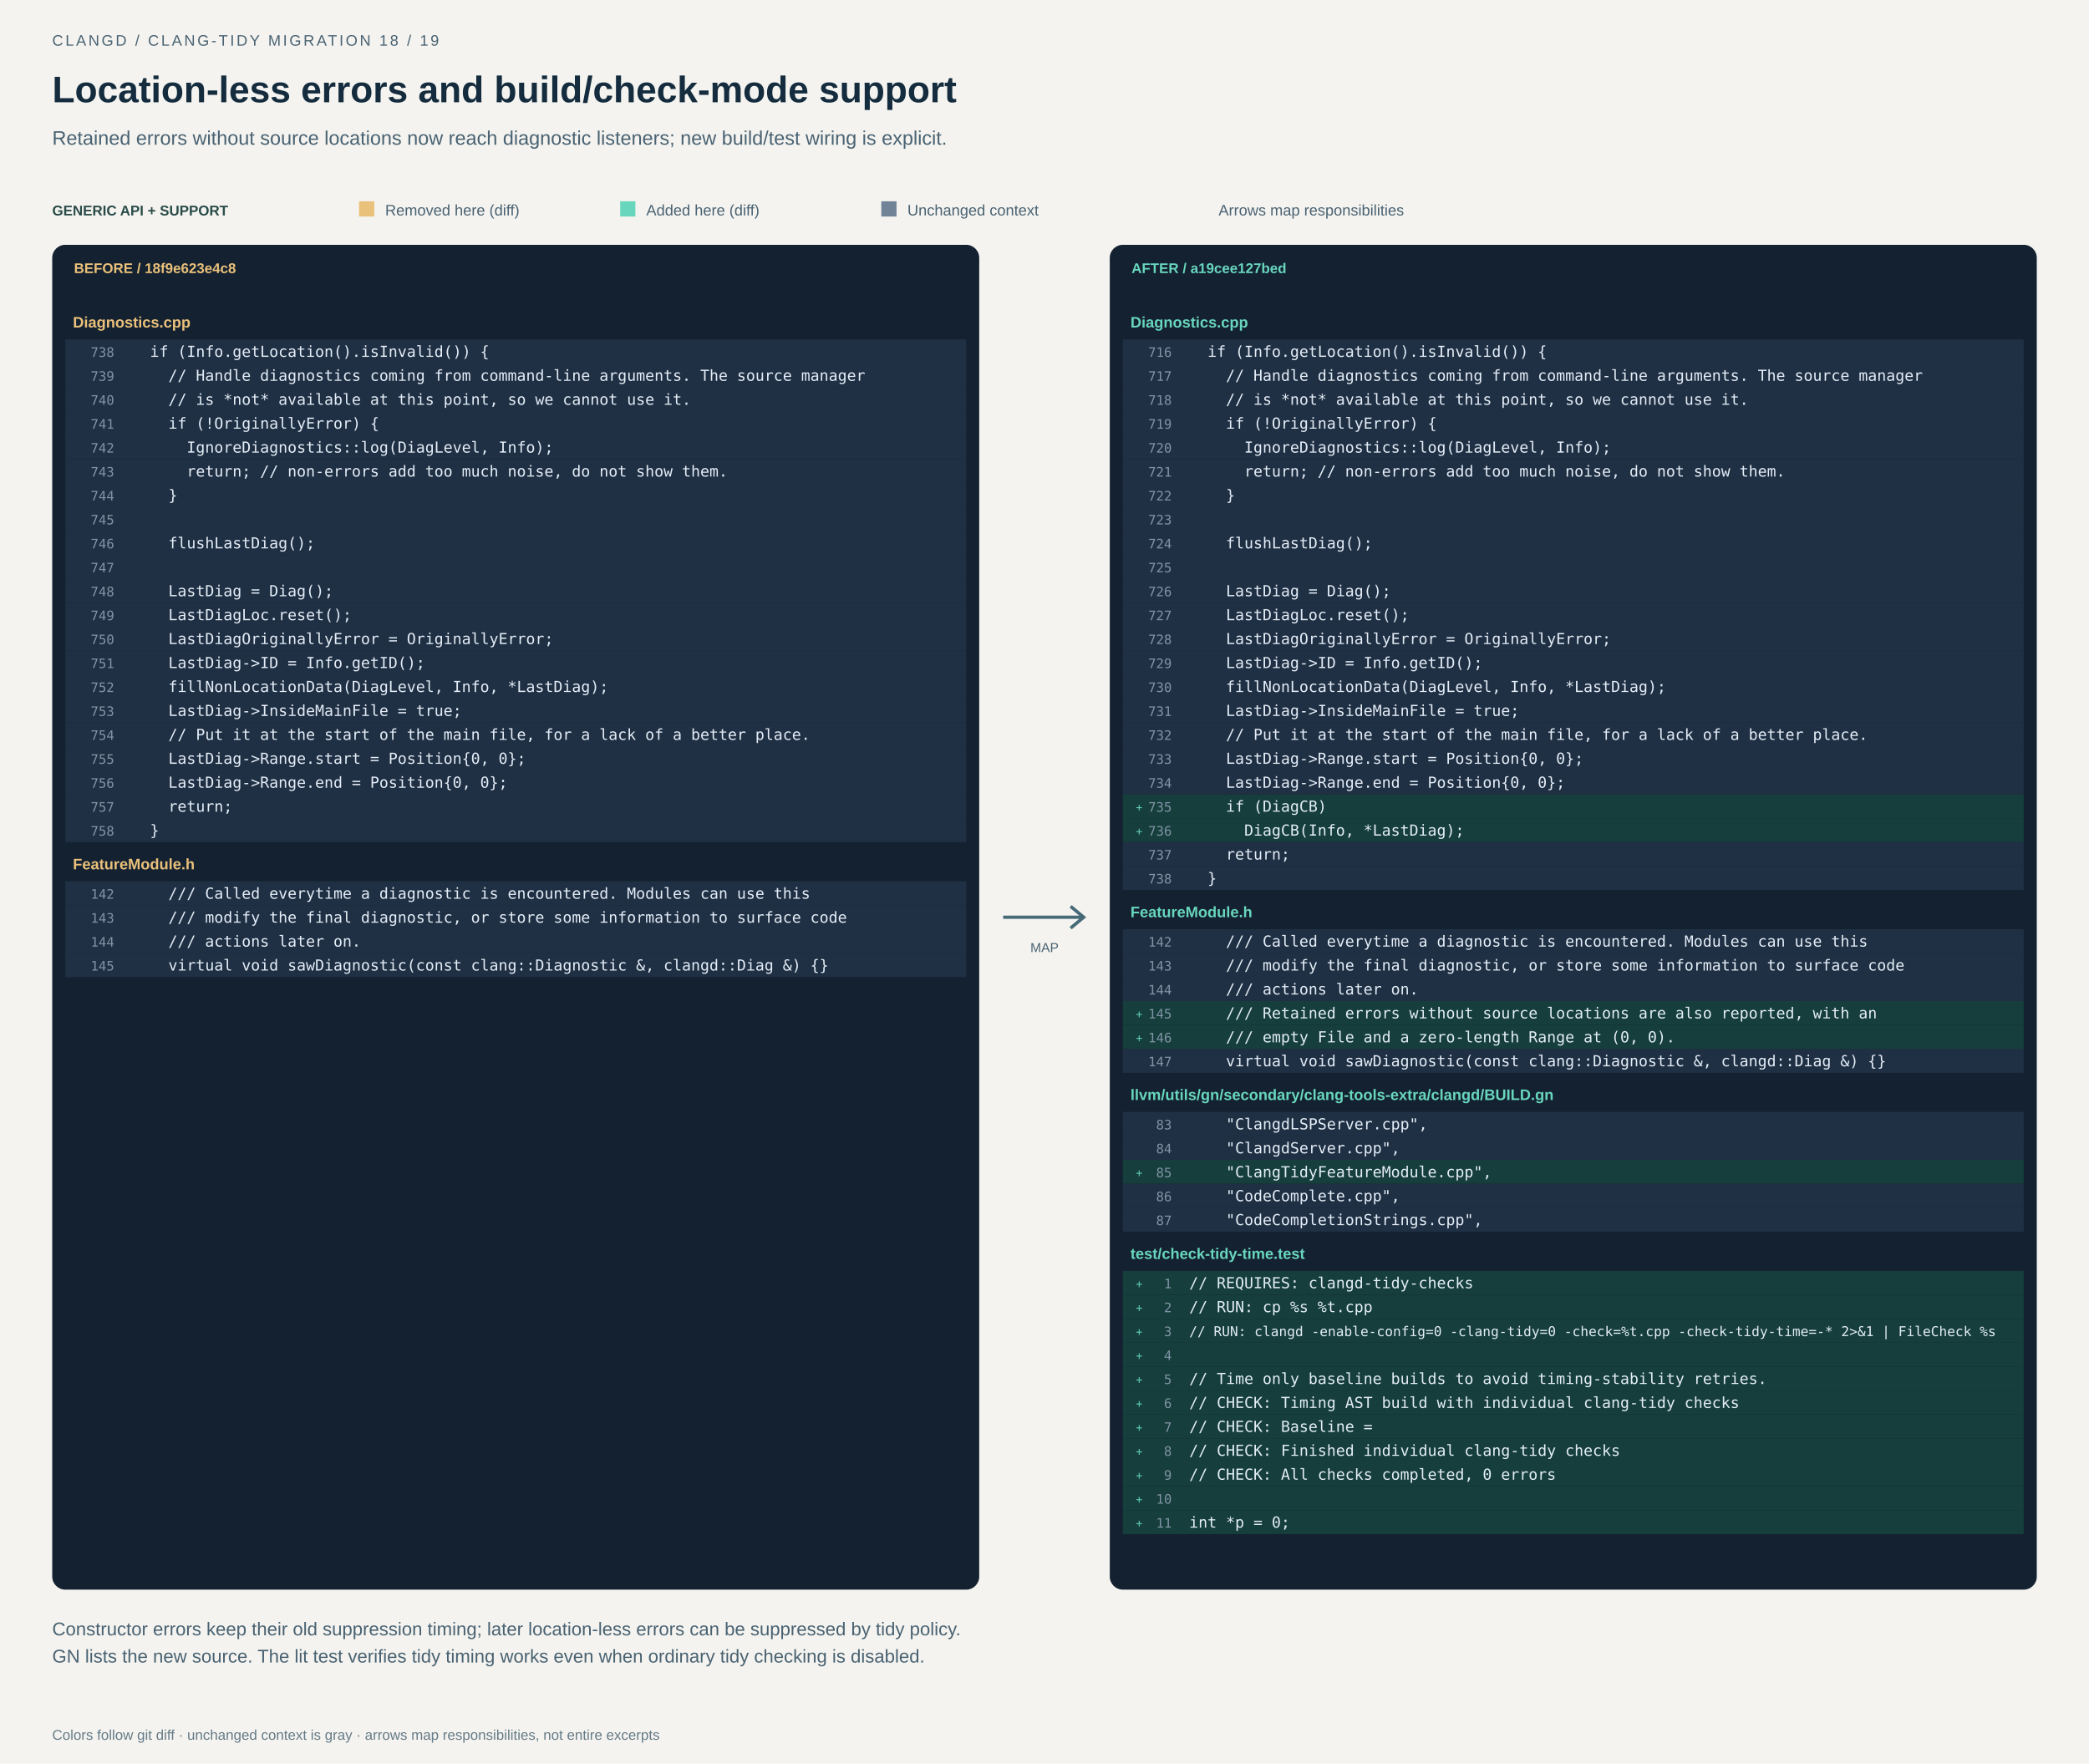
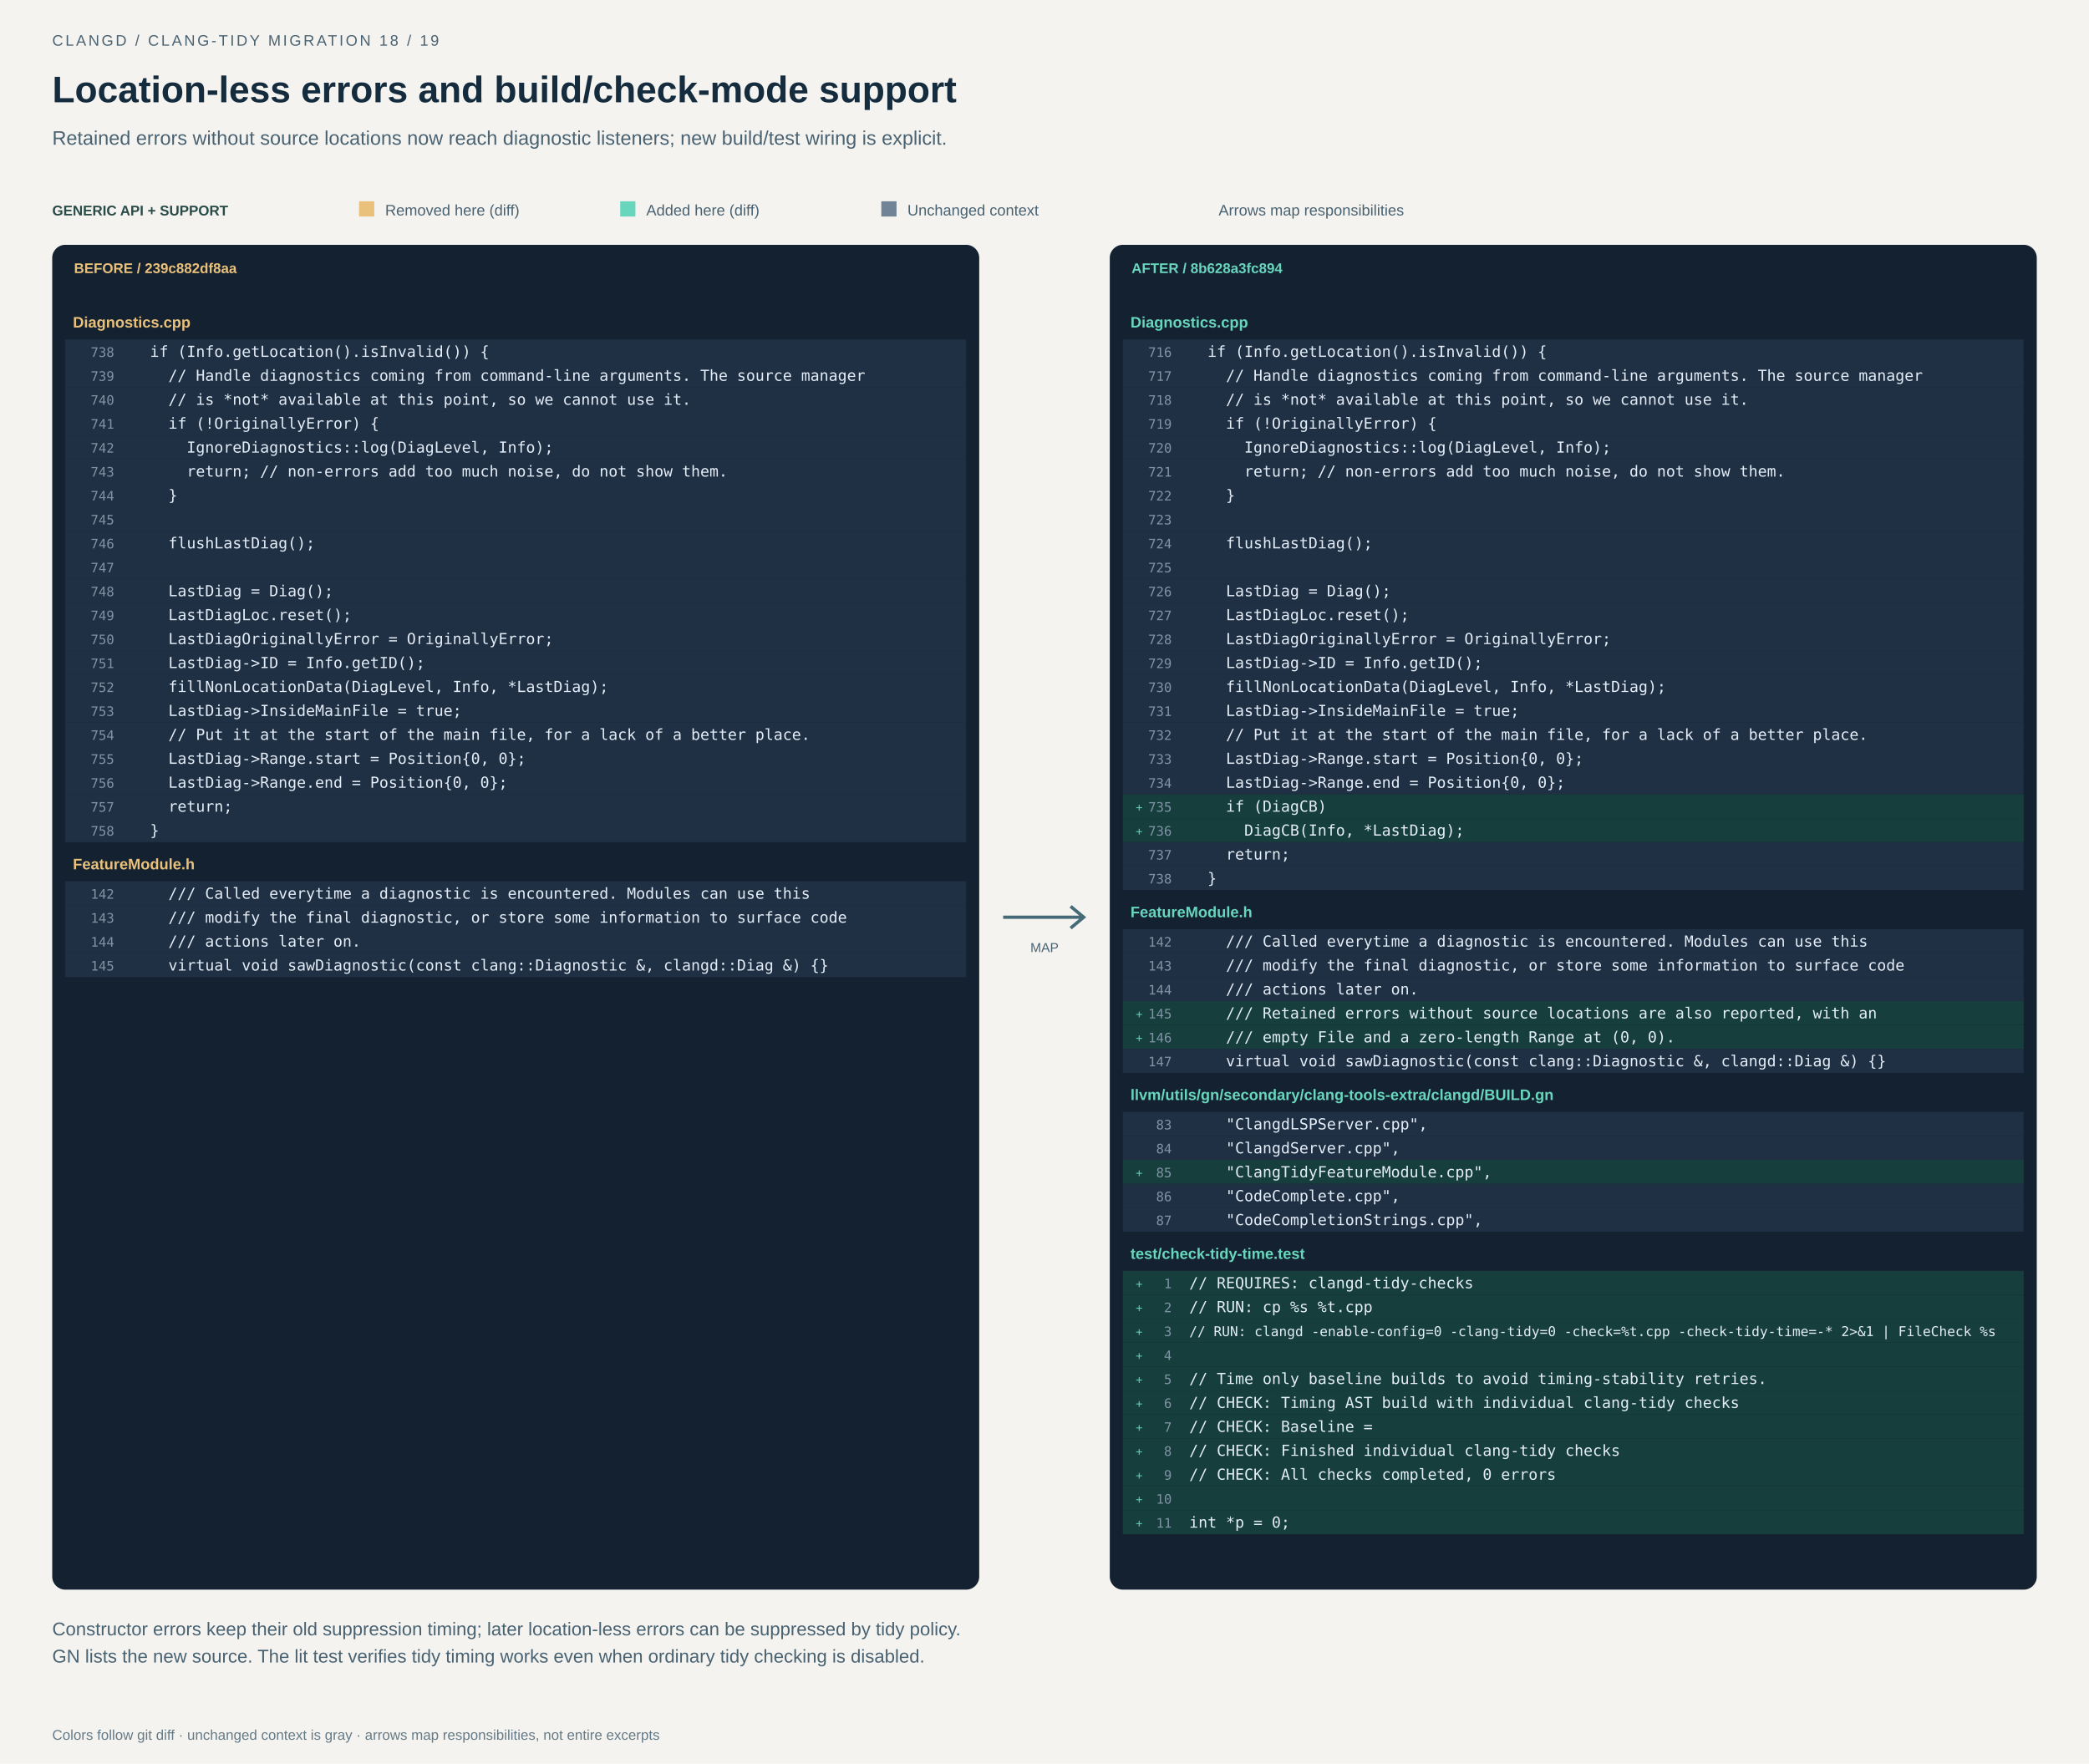
<svg xmlns="http://www.w3.org/2000/svg" width="1920" height="1621" viewBox="0 0 1920 1621">
  <rect width="1920" height="1621" fill="#f4f3ef" />
  <text x="48" y="42" font-family="Arial,Helvetica,sans-serif" font-size="16" fill="#496272" letter-spacing="2" style="font-size:14px">CLANGD / CLANG-TIDY MIGRATION     18 / 19</text>
  <text x="48" y="94" font-family="Arial,Helvetica,sans-serif" font-size="16" fill="#496272" font-weight="700" style="fill:#142c3e;font-size:34px">Location-less errors and build/check-mode support</text>
  <text x="48" y="133" font-family="Arial,Helvetica,sans-serif" font-size="16" fill="#496272" style="font-size:18px">Retained errors without source locations now reach diagnostic listeners; new build/test wiring is explicit.</text>
  <text x="48" y="198" font-family="Arial,Helvetica,sans-serif" font-size="16" fill="#496272" font-weight="700" style="fill:#294b48;font-size:13px">GENERIC API + SUPPORT</text>
  <rect x="330" y="185" width="14" height="14" fill="#eac17a" />
  <text x="354" y="198" font-family="Arial,Helvetica,sans-serif" font-size="16" fill="#496272" style="font-size:14px">Removed here (diff)</text>
  <rect x="570" y="185" width="14" height="14" fill="#68d6bd" />
  <text x="594" y="198" font-family="Arial,Helvetica,sans-serif" font-size="16" fill="#496272" style="font-size:14px">Added here (diff)</text>
  <rect x="810" y="185" width="14" height="14" fill="#718397" />
  <text x="834" y="198" font-family="Arial,Helvetica,sans-serif" font-size="16" fill="#496272" style="font-size:14px">Unchanged context</text>
  <text x="1120" y="198" font-family="Arial,Helvetica,sans-serif" font-size="16" fill="#496272" style="font-size:14px">Arrows map responsibilities</text>
  <rect x="48" y="225" width="852" height="1236" rx="12" fill="#142131" />
-   <text x="68" y="251" font-family="Arial,Helvetica,sans-serif" font-size="16" fill="#496272" style="fill:#eac17a;font-size:13px" font-weight="700">BEFORE / 18f9e623e4c8</text>
-   <a href="https://github.com/ArcsinX/llvm-project/blob/18f9e623e4c891ba31ff817c07197707ac9bc593/clang-tools-extra/clangd/Diagnostics.cpp#L738">
+   <text x="68" y="251" font-family="Arial,Helvetica,sans-serif" font-size="16" fill="#496272" style="fill:#eac17a;font-size:13px" font-weight="700">BEFORE / 239c882df8aa</text>
+   <a href="https://github.com/ArcsinX/llvm-project/blob/239c882df8aa5e256256843090984ee90b43e835/clang-tools-extra/clangd/Diagnostics.cpp#L738">
    <text x="67" y="301" font-family="Arial,Helvetica,sans-serif" font-size="16" fill="#496272" font-weight="600" style="fill:#eac17a;font-size:14px">Diagnostics.cpp</text>
  </a>
  <rect x="60" y="312" width="828" height="22" fill="#203044" />
  <text x="105" y="328" text-anchor="end" font-family="Menlo,Consolas,monospace" font-size="12" fill="#8093a5">738</text>
  <text x="121" y="328" xml:space="preserve" font-family="Menlo,Consolas,monospace" font-size="14" fill="#e4edf7">  if (Info.getLocation().isInvalid()) {</text>
  <rect x="60" y="334" width="828" height="22" fill="#203044" />
  <text x="105" y="350" text-anchor="end" font-family="Menlo,Consolas,monospace" font-size="12" fill="#8093a5">739</text>
  <text x="121" y="350" xml:space="preserve" font-family="Menlo,Consolas,monospace" font-size="14" fill="#e4edf7">    // Handle diagnostics coming from command-line arguments. The source manager</text>
  <rect x="60" y="356" width="828" height="22" fill="#203044" />
  <text x="105" y="372" text-anchor="end" font-family="Menlo,Consolas,monospace" font-size="12" fill="#8093a5">740</text>
  <text x="121" y="372" xml:space="preserve" font-family="Menlo,Consolas,monospace" font-size="14" fill="#e4edf7">    // is *not* available at this point, so we cannot use it.</text>
  <rect x="60" y="378" width="828" height="22" fill="#203044" />
  <text x="105" y="394" text-anchor="end" font-family="Menlo,Consolas,monospace" font-size="12" fill="#8093a5">741</text>
  <text x="121" y="394" xml:space="preserve" font-family="Menlo,Consolas,monospace" font-size="14" fill="#e4edf7">    if (!OriginallyError) {</text>
  <rect x="60" y="400" width="828" height="22" fill="#203044" />
  <text x="105" y="416" text-anchor="end" font-family="Menlo,Consolas,monospace" font-size="12" fill="#8093a5">742</text>
  <text x="121" y="416" xml:space="preserve" font-family="Menlo,Consolas,monospace" font-size="14" fill="#e4edf7">      IgnoreDiagnostics::log(DiagLevel, Info);</text>
  <rect x="60" y="422" width="828" height="22" fill="#203044" />
  <text x="105" y="438" text-anchor="end" font-family="Menlo,Consolas,monospace" font-size="12" fill="#8093a5">743</text>
  <text x="121" y="438" xml:space="preserve" font-family="Menlo,Consolas,monospace" font-size="14" fill="#e4edf7">      return; // non-errors add too much noise, do not show them.</text>
  <rect x="60" y="444" width="828" height="22" fill="#203044" />
  <text x="105" y="460" text-anchor="end" font-family="Menlo,Consolas,monospace" font-size="12" fill="#8093a5">744</text>
  <text x="121" y="460" xml:space="preserve" font-family="Menlo,Consolas,monospace" font-size="14" fill="#e4edf7">    }</text>
  <rect x="60" y="466" width="828" height="22" fill="#203044" />
  <text x="105" y="482" text-anchor="end" font-family="Menlo,Consolas,monospace" font-size="12" fill="#8093a5">745</text>
  <text x="121" y="482" xml:space="preserve" font-family="Menlo,Consolas,monospace" font-size="14" fill="#e4edf7" />
  <rect x="60" y="488" width="828" height="22" fill="#203044" />
  <text x="105" y="504" text-anchor="end" font-family="Menlo,Consolas,monospace" font-size="12" fill="#8093a5">746</text>
  <text x="121" y="504" xml:space="preserve" font-family="Menlo,Consolas,monospace" font-size="14" fill="#e4edf7">    flushLastDiag();</text>
  <rect x="60" y="510" width="828" height="22" fill="#203044" />
  <text x="105" y="526" text-anchor="end" font-family="Menlo,Consolas,monospace" font-size="12" fill="#8093a5">747</text>
  <text x="121" y="526" xml:space="preserve" font-family="Menlo,Consolas,monospace" font-size="14" fill="#e4edf7" />
  <rect x="60" y="532" width="828" height="22" fill="#203044" />
  <text x="105" y="548" text-anchor="end" font-family="Menlo,Consolas,monospace" font-size="12" fill="#8093a5">748</text>
  <text x="121" y="548" xml:space="preserve" font-family="Menlo,Consolas,monospace" font-size="14" fill="#e4edf7">    LastDiag = Diag();</text>
  <rect x="60" y="554" width="828" height="22" fill="#203044" />
  <text x="105" y="570" text-anchor="end" font-family="Menlo,Consolas,monospace" font-size="12" fill="#8093a5">749</text>
  <text x="121" y="570" xml:space="preserve" font-family="Menlo,Consolas,monospace" font-size="14" fill="#e4edf7">    LastDiagLoc.reset();</text>
  <rect x="60" y="576" width="828" height="22" fill="#203044" />
  <text x="105" y="592" text-anchor="end" font-family="Menlo,Consolas,monospace" font-size="12" fill="#8093a5">750</text>
  <text x="121" y="592" xml:space="preserve" font-family="Menlo,Consolas,monospace" font-size="14" fill="#e4edf7">    LastDiagOriginallyError = OriginallyError;</text>
  <rect x="60" y="598" width="828" height="22" fill="#203044" />
  <text x="105" y="614" text-anchor="end" font-family="Menlo,Consolas,monospace" font-size="12" fill="#8093a5">751</text>
  <text x="121" y="614" xml:space="preserve" font-family="Menlo,Consolas,monospace" font-size="14" fill="#e4edf7">    LastDiag-&gt;ID = Info.getID();</text>
  <rect x="60" y="620" width="828" height="22" fill="#203044" />
  <text x="105" y="636" text-anchor="end" font-family="Menlo,Consolas,monospace" font-size="12" fill="#8093a5">752</text>
  <text x="121" y="636" xml:space="preserve" font-family="Menlo,Consolas,monospace" font-size="14" fill="#e4edf7">    fillNonLocationData(DiagLevel, Info, *LastDiag);</text>
  <rect x="60" y="642" width="828" height="22" fill="#203044" />
  <text x="105" y="658" text-anchor="end" font-family="Menlo,Consolas,monospace" font-size="12" fill="#8093a5">753</text>
  <text x="121" y="658" xml:space="preserve" font-family="Menlo,Consolas,monospace" font-size="14" fill="#e4edf7">    LastDiag-&gt;InsideMainFile = true;</text>
  <rect x="60" y="664" width="828" height="22" fill="#203044" />
  <text x="105" y="680" text-anchor="end" font-family="Menlo,Consolas,monospace" font-size="12" fill="#8093a5">754</text>
  <text x="121" y="680" xml:space="preserve" font-family="Menlo,Consolas,monospace" font-size="14" fill="#e4edf7">    // Put it at the start of the main file, for a lack of a better place.</text>
  <rect x="60" y="686" width="828" height="22" fill="#203044" />
  <text x="105" y="702" text-anchor="end" font-family="Menlo,Consolas,monospace" font-size="12" fill="#8093a5">755</text>
  <text x="121" y="702" xml:space="preserve" font-family="Menlo,Consolas,monospace" font-size="14" fill="#e4edf7">    LastDiag-&gt;Range.start = Position{0, 0};</text>
  <rect x="60" y="708" width="828" height="22" fill="#203044" />
  <text x="105" y="724" text-anchor="end" font-family="Menlo,Consolas,monospace" font-size="12" fill="#8093a5">756</text>
  <text x="121" y="724" xml:space="preserve" font-family="Menlo,Consolas,monospace" font-size="14" fill="#e4edf7">    LastDiag-&gt;Range.end = Position{0, 0};</text>
  <rect x="60" y="730" width="828" height="22" fill="#203044" />
  <text x="105" y="746" text-anchor="end" font-family="Menlo,Consolas,monospace" font-size="12" fill="#8093a5">757</text>
  <text x="121" y="746" xml:space="preserve" font-family="Menlo,Consolas,monospace" font-size="14" fill="#e4edf7">    return;</text>
  <rect x="60" y="752" width="828" height="22" fill="#203044" />
  <text x="105" y="768" text-anchor="end" font-family="Menlo,Consolas,monospace" font-size="12" fill="#8093a5">758</text>
  <text x="121" y="768" xml:space="preserve" font-family="Menlo,Consolas,monospace" font-size="14" fill="#e4edf7">  }</text>
-   <a href="https://github.com/ArcsinX/llvm-project/blob/18f9e623e4c891ba31ff817c07197707ac9bc593/clang-tools-extra/clangd/FeatureModule.h#L142">
+   <a href="https://github.com/ArcsinX/llvm-project/blob/239c882df8aa5e256256843090984ee90b43e835/clang-tools-extra/clangd/FeatureModule.h#L142">
    <text x="67" y="799" font-family="Arial,Helvetica,sans-serif" font-size="16" fill="#496272" font-weight="600" style="fill:#eac17a;font-size:14px">FeatureModule.h</text>
  </a>
  <rect x="60" y="810" width="828" height="22" fill="#203044" />
  <text x="105" y="826" text-anchor="end" font-family="Menlo,Consolas,monospace" font-size="12" fill="#8093a5">142</text>
  <text x="121" y="826" xml:space="preserve" font-family="Menlo,Consolas,monospace" font-size="14" fill="#e4edf7">    /// Called everytime a diagnostic is encountered. Modules can use this</text>
  <rect x="60" y="832" width="828" height="22" fill="#203044" />
  <text x="105" y="848" text-anchor="end" font-family="Menlo,Consolas,monospace" font-size="12" fill="#8093a5">143</text>
  <text x="121" y="848" xml:space="preserve" font-family="Menlo,Consolas,monospace" font-size="14" fill="#e4edf7">    /// modify the final diagnostic, or store some information to surface code</text>
  <rect x="60" y="854" width="828" height="22" fill="#203044" />
  <text x="105" y="870" text-anchor="end" font-family="Menlo,Consolas,monospace" font-size="12" fill="#8093a5">144</text>
  <text x="121" y="870" xml:space="preserve" font-family="Menlo,Consolas,monospace" font-size="14" fill="#e4edf7">    /// actions later on.</text>
  <rect x="60" y="876" width="828" height="22" fill="#203044" />
  <text x="105" y="892" text-anchor="end" font-family="Menlo,Consolas,monospace" font-size="12" fill="#8093a5">145</text>
  <text x="121" y="892" xml:space="preserve" font-family="Menlo,Consolas,monospace" font-size="14" fill="#e4edf7">    virtual void sawDiagnostic(const clang::Diagnostic &amp;, clangd::Diag &amp;) {}</text>
  <rect x="1020" y="225" width="852" height="1236" rx="12" fill="#142131" />
-   <text x="1040" y="251" font-family="Arial,Helvetica,sans-serif" font-size="16" fill="#496272" style="fill:#68d6bd;font-size:13px" font-weight="700">AFTER / a19cee127bed</text>
-   <a href="https://github.com/ArcsinX/llvm-project/blob/a19cee127beda88aa79dd0e7d18eb395a6eb4da7/clang-tools-extra/clangd/Diagnostics.cpp#L716">
+   <text x="1040" y="251" font-family="Arial,Helvetica,sans-serif" font-size="16" fill="#496272" style="fill:#68d6bd;font-size:13px" font-weight="700">AFTER / 8b628a3fc894</text>
+   <a href="https://github.com/ArcsinX/llvm-project/blob/8b628a3fc894a6b67b3d2c5d9fb6acdb73993a62/clang-tools-extra/clangd/Diagnostics.cpp#L716">
    <text x="1039" y="301" font-family="Arial,Helvetica,sans-serif" font-size="16" fill="#496272" font-weight="600" style="fill:#68d6bd;font-size:14px">Diagnostics.cpp</text>
  </a>
  <rect x="1032" y="312" width="828" height="22" fill="#203044" />
  <text x="1077" y="328" text-anchor="end" font-family="Menlo,Consolas,monospace" font-size="12" fill="#8093a5">716</text>
  <text x="1093" y="328" xml:space="preserve" font-family="Menlo,Consolas,monospace" font-size="14" fill="#e4edf7">  if (Info.getLocation().isInvalid()) {</text>
  <rect x="1032" y="334" width="828" height="22" fill="#203044" />
  <text x="1077" y="350" text-anchor="end" font-family="Menlo,Consolas,monospace" font-size="12" fill="#8093a5">717</text>
  <text x="1093" y="350" xml:space="preserve" font-family="Menlo,Consolas,monospace" font-size="14" fill="#e4edf7">    // Handle diagnostics coming from command-line arguments. The source manager</text>
  <rect x="1032" y="356" width="828" height="22" fill="#203044" />
  <text x="1077" y="372" text-anchor="end" font-family="Menlo,Consolas,monospace" font-size="12" fill="#8093a5">718</text>
  <text x="1093" y="372" xml:space="preserve" font-family="Menlo,Consolas,monospace" font-size="14" fill="#e4edf7">    // is *not* available at this point, so we cannot use it.</text>
  <rect x="1032" y="378" width="828" height="22" fill="#203044" />
  <text x="1077" y="394" text-anchor="end" font-family="Menlo,Consolas,monospace" font-size="12" fill="#8093a5">719</text>
  <text x="1093" y="394" xml:space="preserve" font-family="Menlo,Consolas,monospace" font-size="14" fill="#e4edf7">    if (!OriginallyError) {</text>
  <rect x="1032" y="400" width="828" height="22" fill="#203044" />
  <text x="1077" y="416" text-anchor="end" font-family="Menlo,Consolas,monospace" font-size="12" fill="#8093a5">720</text>
  <text x="1093" y="416" xml:space="preserve" font-family="Menlo,Consolas,monospace" font-size="14" fill="#e4edf7">      IgnoreDiagnostics::log(DiagLevel, Info);</text>
  <rect x="1032" y="422" width="828" height="22" fill="#203044" />
  <text x="1077" y="438" text-anchor="end" font-family="Menlo,Consolas,monospace" font-size="12" fill="#8093a5">721</text>
  <text x="1093" y="438" xml:space="preserve" font-family="Menlo,Consolas,monospace" font-size="14" fill="#e4edf7">      return; // non-errors add too much noise, do not show them.</text>
  <rect x="1032" y="444" width="828" height="22" fill="#203044" />
  <text x="1077" y="460" text-anchor="end" font-family="Menlo,Consolas,monospace" font-size="12" fill="#8093a5">722</text>
  <text x="1093" y="460" xml:space="preserve" font-family="Menlo,Consolas,monospace" font-size="14" fill="#e4edf7">    }</text>
  <rect x="1032" y="466" width="828" height="22" fill="#203044" />
  <text x="1077" y="482" text-anchor="end" font-family="Menlo,Consolas,monospace" font-size="12" fill="#8093a5">723</text>
  <text x="1093" y="482" xml:space="preserve" font-family="Menlo,Consolas,monospace" font-size="14" fill="#e4edf7" />
  <rect x="1032" y="488" width="828" height="22" fill="#203044" />
  <text x="1077" y="504" text-anchor="end" font-family="Menlo,Consolas,monospace" font-size="12" fill="#8093a5">724</text>
  <text x="1093" y="504" xml:space="preserve" font-family="Menlo,Consolas,monospace" font-size="14" fill="#e4edf7">    flushLastDiag();</text>
  <rect x="1032" y="510" width="828" height="22" fill="#203044" />
  <text x="1077" y="526" text-anchor="end" font-family="Menlo,Consolas,monospace" font-size="12" fill="#8093a5">725</text>
  <text x="1093" y="526" xml:space="preserve" font-family="Menlo,Consolas,monospace" font-size="14" fill="#e4edf7" />
  <rect x="1032" y="532" width="828" height="22" fill="#203044" />
  <text x="1077" y="548" text-anchor="end" font-family="Menlo,Consolas,monospace" font-size="12" fill="#8093a5">726</text>
  <text x="1093" y="548" xml:space="preserve" font-family="Menlo,Consolas,monospace" font-size="14" fill="#e4edf7">    LastDiag = Diag();</text>
  <rect x="1032" y="554" width="828" height="22" fill="#203044" />
  <text x="1077" y="570" text-anchor="end" font-family="Menlo,Consolas,monospace" font-size="12" fill="#8093a5">727</text>
  <text x="1093" y="570" xml:space="preserve" font-family="Menlo,Consolas,monospace" font-size="14" fill="#e4edf7">    LastDiagLoc.reset();</text>
  <rect x="1032" y="576" width="828" height="22" fill="#203044" />
  <text x="1077" y="592" text-anchor="end" font-family="Menlo,Consolas,monospace" font-size="12" fill="#8093a5">728</text>
  <text x="1093" y="592" xml:space="preserve" font-family="Menlo,Consolas,monospace" font-size="14" fill="#e4edf7">    LastDiagOriginallyError = OriginallyError;</text>
  <rect x="1032" y="598" width="828" height="22" fill="#203044" />
  <text x="1077" y="614" text-anchor="end" font-family="Menlo,Consolas,monospace" font-size="12" fill="#8093a5">729</text>
  <text x="1093" y="614" xml:space="preserve" font-family="Menlo,Consolas,monospace" font-size="14" fill="#e4edf7">    LastDiag-&gt;ID = Info.getID();</text>
  <rect x="1032" y="620" width="828" height="22" fill="#203044" />
  <text x="1077" y="636" text-anchor="end" font-family="Menlo,Consolas,monospace" font-size="12" fill="#8093a5">730</text>
  <text x="1093" y="636" xml:space="preserve" font-family="Menlo,Consolas,monospace" font-size="14" fill="#e4edf7">    fillNonLocationData(DiagLevel, Info, *LastDiag);</text>
  <rect x="1032" y="642" width="828" height="22" fill="#203044" />
  <text x="1077" y="658" text-anchor="end" font-family="Menlo,Consolas,monospace" font-size="12" fill="#8093a5">731</text>
  <text x="1093" y="658" xml:space="preserve" font-family="Menlo,Consolas,monospace" font-size="14" fill="#e4edf7">    LastDiag-&gt;InsideMainFile = true;</text>
  <rect x="1032" y="664" width="828" height="22" fill="#203044" />
  <text x="1077" y="680" text-anchor="end" font-family="Menlo,Consolas,monospace" font-size="12" fill="#8093a5">732</text>
  <text x="1093" y="680" xml:space="preserve" font-family="Menlo,Consolas,monospace" font-size="14" fill="#e4edf7">    // Put it at the start of the main file, for a lack of a better place.</text>
  <rect x="1032" y="686" width="828" height="22" fill="#203044" />
  <text x="1077" y="702" text-anchor="end" font-family="Menlo,Consolas,monospace" font-size="12" fill="#8093a5">733</text>
  <text x="1093" y="702" xml:space="preserve" font-family="Menlo,Consolas,monospace" font-size="14" fill="#e4edf7">    LastDiag-&gt;Range.start = Position{0, 0};</text>
  <rect x="1032" y="708" width="828" height="22" fill="#203044" />
  <text x="1077" y="724" text-anchor="end" font-family="Menlo,Consolas,monospace" font-size="12" fill="#8093a5">734</text>
  <text x="1093" y="724" xml:space="preserve" font-family="Menlo,Consolas,monospace" font-size="14" fill="#e4edf7">    LastDiag-&gt;Range.end = Position{0, 0};</text>
  <rect x="1032" y="730" width="828" height="22" fill="#153e3c" />
-   <text x="1047" y="746" font-family="Arial,Helvetica,sans-serif" font-size="16" fill="#496272" text-anchor="middle" style="fill:#68d6bd;font-size:11px">+</text>
+   <text x="1047" y="746" font-family="Arial,Helvetica,sans-serif" font-size="11" fill="#68d6bd" text-anchor="middle">+</text>
  <text x="1077" y="746" text-anchor="end" font-family="Menlo,Consolas,monospace" font-size="12" fill="#8093a5">735</text>
  <text x="1093" y="746" xml:space="preserve" font-family="Menlo,Consolas,monospace" font-size="14" fill="#e4edf7">    if (DiagCB)</text>
  <rect x="1032" y="752" width="828" height="22" fill="#153e3c" />
-   <text x="1047" y="768" font-family="Arial,Helvetica,sans-serif" font-size="16" fill="#496272" text-anchor="middle" style="fill:#68d6bd;font-size:11px">+</text>
+   <text x="1047" y="768" font-family="Arial,Helvetica,sans-serif" font-size="11" fill="#68d6bd" text-anchor="middle">+</text>
  <text x="1077" y="768" text-anchor="end" font-family="Menlo,Consolas,monospace" font-size="12" fill="#8093a5">736</text>
  <text x="1093" y="768" xml:space="preserve" font-family="Menlo,Consolas,monospace" font-size="14" fill="#e4edf7">      DiagCB(Info, *LastDiag);</text>
  <rect x="1032" y="774" width="828" height="22" fill="#203044" />
  <text x="1077" y="790" text-anchor="end" font-family="Menlo,Consolas,monospace" font-size="12" fill="#8093a5">737</text>
  <text x="1093" y="790" xml:space="preserve" font-family="Menlo,Consolas,monospace" font-size="14" fill="#e4edf7">    return;</text>
  <rect x="1032" y="796" width="828" height="22" fill="#203044" />
  <text x="1077" y="812" text-anchor="end" font-family="Menlo,Consolas,monospace" font-size="12" fill="#8093a5">738</text>
  <text x="1093" y="812" xml:space="preserve" font-family="Menlo,Consolas,monospace" font-size="14" fill="#e4edf7">  }</text>
-   <a href="https://github.com/ArcsinX/llvm-project/blob/a19cee127beda88aa79dd0e7d18eb395a6eb4da7/clang-tools-extra/clangd/FeatureModule.h#L142">
+   <a href="https://github.com/ArcsinX/llvm-project/blob/8b628a3fc894a6b67b3d2c5d9fb6acdb73993a62/clang-tools-extra/clangd/FeatureModule.h#L142">
    <text x="1039" y="843" font-family="Arial,Helvetica,sans-serif" font-size="16" fill="#496272" font-weight="600" style="fill:#68d6bd;font-size:14px">FeatureModule.h</text>
  </a>
  <rect x="1032" y="854" width="828" height="22" fill="#203044" />
  <text x="1077" y="870" text-anchor="end" font-family="Menlo,Consolas,monospace" font-size="12" fill="#8093a5">142</text>
  <text x="1093" y="870" xml:space="preserve" font-family="Menlo,Consolas,monospace" font-size="14" fill="#e4edf7">    /// Called everytime a diagnostic is encountered. Modules can use this</text>
  <rect x="1032" y="876" width="828" height="22" fill="#203044" />
  <text x="1077" y="892" text-anchor="end" font-family="Menlo,Consolas,monospace" font-size="12" fill="#8093a5">143</text>
  <text x="1093" y="892" xml:space="preserve" font-family="Menlo,Consolas,monospace" font-size="14" fill="#e4edf7">    /// modify the final diagnostic, or store some information to surface code</text>
  <rect x="1032" y="898" width="828" height="22" fill="#203044" />
  <text x="1077" y="914" text-anchor="end" font-family="Menlo,Consolas,monospace" font-size="12" fill="#8093a5">144</text>
  <text x="1093" y="914" xml:space="preserve" font-family="Menlo,Consolas,monospace" font-size="14" fill="#e4edf7">    /// actions later on.</text>
  <rect x="1032" y="920" width="828" height="22" fill="#153e3c" />
-   <text x="1047" y="936" font-family="Arial,Helvetica,sans-serif" font-size="16" fill="#496272" text-anchor="middle" style="fill:#68d6bd;font-size:11px">+</text>
+   <text x="1047" y="936" font-family="Arial,Helvetica,sans-serif" font-size="11" fill="#68d6bd" text-anchor="middle">+</text>
  <text x="1077" y="936" text-anchor="end" font-family="Menlo,Consolas,monospace" font-size="12" fill="#8093a5">145</text>
  <text x="1093" y="936" xml:space="preserve" font-family="Menlo,Consolas,monospace" font-size="14" fill="#e4edf7">    /// Retained errors without source locations are also reported, with an</text>
  <rect x="1032" y="942" width="828" height="22" fill="#153e3c" />
-   <text x="1047" y="958" font-family="Arial,Helvetica,sans-serif" font-size="16" fill="#496272" text-anchor="middle" style="fill:#68d6bd;font-size:11px">+</text>
+   <text x="1047" y="958" font-family="Arial,Helvetica,sans-serif" font-size="11" fill="#68d6bd" text-anchor="middle">+</text>
  <text x="1077" y="958" text-anchor="end" font-family="Menlo,Consolas,monospace" font-size="12" fill="#8093a5">146</text>
  <text x="1093" y="958" xml:space="preserve" font-family="Menlo,Consolas,monospace" font-size="14" fill="#e4edf7">    /// empty File and a zero-length Range at (0, 0).</text>
  <rect x="1032" y="964" width="828" height="22" fill="#203044" />
  <text x="1077" y="980" text-anchor="end" font-family="Menlo,Consolas,monospace" font-size="12" fill="#8093a5">147</text>
  <text x="1093" y="980" xml:space="preserve" font-family="Menlo,Consolas,monospace" font-size="14" fill="#e4edf7">    virtual void sawDiagnostic(const clang::Diagnostic &amp;, clangd::Diag &amp;) {}</text>
-   <a href="https://github.com/ArcsinX/llvm-project/blob/a19cee127beda88aa79dd0e7d18eb395a6eb4da7/llvm/utils/gn/secondary/clang-tools-extra/clangd/BUILD.gn#L83">
+   <a href="https://github.com/ArcsinX/llvm-project/blob/8b628a3fc894a6b67b3d2c5d9fb6acdb73993a62/llvm/utils/gn/secondary/clang-tools-extra/clangd/BUILD.gn#L83">
    <text x="1039" y="1011" font-family="Arial,Helvetica,sans-serif" font-size="16" fill="#496272" font-weight="600" style="fill:#68d6bd;font-size:14px">llvm/utils/gn/secondary/clang-tools-extra/clangd/BUILD.gn</text>
  </a>
  <rect x="1032" y="1022" width="828" height="22" fill="#203044" />
  <text x="1077" y="1038" text-anchor="end" font-family="Menlo,Consolas,monospace" font-size="12" fill="#8093a5">83</text>
  <text x="1093" y="1038" xml:space="preserve" font-family="Menlo,Consolas,monospace" font-size="14" fill="#e4edf7">    "ClangdLSPServer.cpp",</text>
  <rect x="1032" y="1044" width="828" height="22" fill="#203044" />
  <text x="1077" y="1060" text-anchor="end" font-family="Menlo,Consolas,monospace" font-size="12" fill="#8093a5">84</text>
  <text x="1093" y="1060" xml:space="preserve" font-family="Menlo,Consolas,monospace" font-size="14" fill="#e4edf7">    "ClangdServer.cpp",</text>
  <rect x="1032" y="1066" width="828" height="22" fill="#153e3c" />
-   <text x="1047" y="1082" font-family="Arial,Helvetica,sans-serif" font-size="16" fill="#496272" text-anchor="middle" style="fill:#68d6bd;font-size:11px">+</text>
+   <text x="1047" y="1082" font-family="Arial,Helvetica,sans-serif" font-size="11" fill="#68d6bd" text-anchor="middle">+</text>
  <text x="1077" y="1082" text-anchor="end" font-family="Menlo,Consolas,monospace" font-size="12" fill="#8093a5">85</text>
  <text x="1093" y="1082" xml:space="preserve" font-family="Menlo,Consolas,monospace" font-size="14" fill="#e4edf7">    "ClangTidyFeatureModule.cpp",</text>
  <rect x="1032" y="1088" width="828" height="22" fill="#203044" />
  <text x="1077" y="1104" text-anchor="end" font-family="Menlo,Consolas,monospace" font-size="12" fill="#8093a5">86</text>
  <text x="1093" y="1104" xml:space="preserve" font-family="Menlo,Consolas,monospace" font-size="14" fill="#e4edf7">    "CodeComplete.cpp",</text>
  <rect x="1032" y="1110" width="828" height="22" fill="#203044" />
  <text x="1077" y="1126" text-anchor="end" font-family="Menlo,Consolas,monospace" font-size="12" fill="#8093a5">87</text>
  <text x="1093" y="1126" xml:space="preserve" font-family="Menlo,Consolas,monospace" font-size="14" fill="#e4edf7">    "CodeCompletionStrings.cpp",</text>
-   <a href="https://github.com/ArcsinX/llvm-project/blob/a19cee127beda88aa79dd0e7d18eb395a6eb4da7/clang-tools-extra/clangd/test/check-tidy-time.test#L1">
+   <a href="https://github.com/ArcsinX/llvm-project/blob/8b628a3fc894a6b67b3d2c5d9fb6acdb73993a62/clang-tools-extra/clangd/test/check-tidy-time.test#L1">
    <text x="1039" y="1157" font-family="Arial,Helvetica,sans-serif" font-size="16" fill="#496272" font-weight="600" style="fill:#68d6bd;font-size:14px">test/check-tidy-time.test</text>
  </a>
  <rect x="1032" y="1168" width="828" height="22" fill="#153e3c" />
-   <text x="1047" y="1184" font-family="Arial,Helvetica,sans-serif" font-size="16" fill="#496272" text-anchor="middle" style="fill:#68d6bd;font-size:11px">+</text>
+   <text x="1047" y="1184" font-family="Arial,Helvetica,sans-serif" font-size="11" fill="#68d6bd" text-anchor="middle">+</text>
  <text x="1077" y="1184" text-anchor="end" font-family="Menlo,Consolas,monospace" font-size="12" fill="#8093a5">1</text>
  <text x="1093" y="1184" xml:space="preserve" font-family="Menlo,Consolas,monospace" font-size="14" fill="#e4edf7">// REQUIRES: clangd-tidy-checks</text>
  <rect x="1032" y="1190" width="828" height="22" fill="#153e3c" />
-   <text x="1047" y="1206" font-family="Arial,Helvetica,sans-serif" font-size="16" fill="#496272" text-anchor="middle" style="fill:#68d6bd;font-size:11px">+</text>
+   <text x="1047" y="1206" font-family="Arial,Helvetica,sans-serif" font-size="11" fill="#68d6bd" text-anchor="middle">+</text>
  <text x="1077" y="1206" text-anchor="end" font-family="Menlo,Consolas,monospace" font-size="12" fill="#8093a5">2</text>
  <text x="1093" y="1206" xml:space="preserve" font-family="Menlo,Consolas,monospace" font-size="14" fill="#e4edf7">// RUN: cp %s %t.cpp</text>
  <rect x="1032" y="1212" width="828" height="22" fill="#153e3c" />
-   <text x="1047" y="1228" font-family="Arial,Helvetica,sans-serif" font-size="16" fill="#496272" text-anchor="middle" style="fill:#68d6bd;font-size:11px">+</text>
+   <text x="1047" y="1228" font-family="Arial,Helvetica,sans-serif" font-size="11" fill="#68d6bd" text-anchor="middle">+</text>
  <text x="1077" y="1228" text-anchor="end" font-family="Menlo,Consolas,monospace" font-size="12" fill="#8093a5">3</text>
  <text x="1093" y="1228" xml:space="preserve" font-family="Menlo,Consolas,monospace" font-size="12.44" fill="#e4edf7">// RUN: clangd -enable-config=0 -clang-tidy=0 -check=%t.cpp -check-tidy-time=-* 2&gt;&amp;1 | FileCheck %s</text>
  <rect x="1032" y="1234" width="828" height="22" fill="#153e3c" />
-   <text x="1047" y="1250" font-family="Arial,Helvetica,sans-serif" font-size="16" fill="#496272" text-anchor="middle" style="fill:#68d6bd;font-size:11px">+</text>
+   <text x="1047" y="1250" font-family="Arial,Helvetica,sans-serif" font-size="11" fill="#68d6bd" text-anchor="middle">+</text>
  <text x="1077" y="1250" text-anchor="end" font-family="Menlo,Consolas,monospace" font-size="12" fill="#8093a5">4</text>
  <text x="1093" y="1250" xml:space="preserve" font-family="Menlo,Consolas,monospace" font-size="14" fill="#e4edf7" />
  <rect x="1032" y="1256" width="828" height="22" fill="#153e3c" />
-   <text x="1047" y="1272" font-family="Arial,Helvetica,sans-serif" font-size="16" fill="#496272" text-anchor="middle" style="fill:#68d6bd;font-size:11px">+</text>
+   <text x="1047" y="1272" font-family="Arial,Helvetica,sans-serif" font-size="11" fill="#68d6bd" text-anchor="middle">+</text>
  <text x="1077" y="1272" text-anchor="end" font-family="Menlo,Consolas,monospace" font-size="12" fill="#8093a5">5</text>
  <text x="1093" y="1272" xml:space="preserve" font-family="Menlo,Consolas,monospace" font-size="14" fill="#e4edf7">// Time only baseline builds to avoid timing-stability retries.</text>
  <rect x="1032" y="1278" width="828" height="22" fill="#153e3c" />
-   <text x="1047" y="1294" font-family="Arial,Helvetica,sans-serif" font-size="16" fill="#496272" text-anchor="middle" style="fill:#68d6bd;font-size:11px">+</text>
+   <text x="1047" y="1294" font-family="Arial,Helvetica,sans-serif" font-size="11" fill="#68d6bd" text-anchor="middle">+</text>
  <text x="1077" y="1294" text-anchor="end" font-family="Menlo,Consolas,monospace" font-size="12" fill="#8093a5">6</text>
  <text x="1093" y="1294" xml:space="preserve" font-family="Menlo,Consolas,monospace" font-size="14" fill="#e4edf7">// CHECK: Timing AST build with individual clang-tidy checks</text>
  <rect x="1032" y="1300" width="828" height="22" fill="#153e3c" />
-   <text x="1047" y="1316" font-family="Arial,Helvetica,sans-serif" font-size="16" fill="#496272" text-anchor="middle" style="fill:#68d6bd;font-size:11px">+</text>
+   <text x="1047" y="1316" font-family="Arial,Helvetica,sans-serif" font-size="11" fill="#68d6bd" text-anchor="middle">+</text>
  <text x="1077" y="1316" text-anchor="end" font-family="Menlo,Consolas,monospace" font-size="12" fill="#8093a5">7</text>
  <text x="1093" y="1316" xml:space="preserve" font-family="Menlo,Consolas,monospace" font-size="14" fill="#e4edf7">// CHECK: Baseline =</text>
  <rect x="1032" y="1322" width="828" height="22" fill="#153e3c" />
-   <text x="1047" y="1338" font-family="Arial,Helvetica,sans-serif" font-size="16" fill="#496272" text-anchor="middle" style="fill:#68d6bd;font-size:11px">+</text>
+   <text x="1047" y="1338" font-family="Arial,Helvetica,sans-serif" font-size="11" fill="#68d6bd" text-anchor="middle">+</text>
  <text x="1077" y="1338" text-anchor="end" font-family="Menlo,Consolas,monospace" font-size="12" fill="#8093a5">8</text>
  <text x="1093" y="1338" xml:space="preserve" font-family="Menlo,Consolas,monospace" font-size="14" fill="#e4edf7">// CHECK: Finished individual clang-tidy checks</text>
  <rect x="1032" y="1344" width="828" height="22" fill="#153e3c" />
-   <text x="1047" y="1360" font-family="Arial,Helvetica,sans-serif" font-size="16" fill="#496272" text-anchor="middle" style="fill:#68d6bd;font-size:11px">+</text>
+   <text x="1047" y="1360" font-family="Arial,Helvetica,sans-serif" font-size="11" fill="#68d6bd" text-anchor="middle">+</text>
  <text x="1077" y="1360" text-anchor="end" font-family="Menlo,Consolas,monospace" font-size="12" fill="#8093a5">9</text>
  <text x="1093" y="1360" xml:space="preserve" font-family="Menlo,Consolas,monospace" font-size="14" fill="#e4edf7">// CHECK: All checks completed, 0 errors</text>
  <rect x="1032" y="1366" width="828" height="22" fill="#153e3c" />
-   <text x="1047" y="1382" font-family="Arial,Helvetica,sans-serif" font-size="16" fill="#496272" text-anchor="middle" style="fill:#68d6bd;font-size:11px">+</text>
+   <text x="1047" y="1382" font-family="Arial,Helvetica,sans-serif" font-size="11" fill="#68d6bd" text-anchor="middle">+</text>
  <text x="1077" y="1382" text-anchor="end" font-family="Menlo,Consolas,monospace" font-size="12" fill="#8093a5">10</text>
  <text x="1093" y="1382" xml:space="preserve" font-family="Menlo,Consolas,monospace" font-size="14" fill="#e4edf7" />
  <rect x="1032" y="1388" width="828" height="22" fill="#153e3c" />
-   <text x="1047" y="1404" font-family="Arial,Helvetica,sans-serif" font-size="16" fill="#496272" text-anchor="middle" style="fill:#68d6bd;font-size:11px">+</text>
+   <text x="1047" y="1404" font-family="Arial,Helvetica,sans-serif" font-size="11" fill="#68d6bd" text-anchor="middle">+</text>
  <text x="1077" y="1404" text-anchor="end" font-family="Menlo,Consolas,monospace" font-size="12" fill="#8093a5">11</text>
  <text x="1093" y="1404" xml:space="preserve" font-family="Menlo,Consolas,monospace" font-size="14" fill="#e4edf7">int *p = 0;</text>
  <path d="M 922 843 H 996 M 984 833 L 996 843 L 984 853" fill="none" stroke="#466a78" stroke-width="3" />
  <text x="960" y="875" font-family="Arial,Helvetica,sans-serif" font-size="16" fill="#496272" text-anchor="middle" style="font-size:12px">MAP</text>
  <text x="48" y="1503" font-family="Arial,Helvetica,sans-serif" font-size="16" fill="#496272" style="font-size:17px">Constructor errors keep their old suppression timing; later location-less errors can be suppressed by tidy policy.</text>
  <text x="48" y="1528" font-family="Arial,Helvetica,sans-serif" font-size="16" fill="#496272" style="font-size:17px">GN lists the new source. The lit test verifies tidy timing works even when ordinary tidy checking is disabled.</text>
  <text x="48" y="1599" font-family="Arial,Helvetica,sans-serif" font-size="16" fill="#496272" style="font-size:13px;fill:#657b87">Colors follow git diff · unchanged context is gray · arrows map responsibilities, not entire excerpts</text>
</svg>
